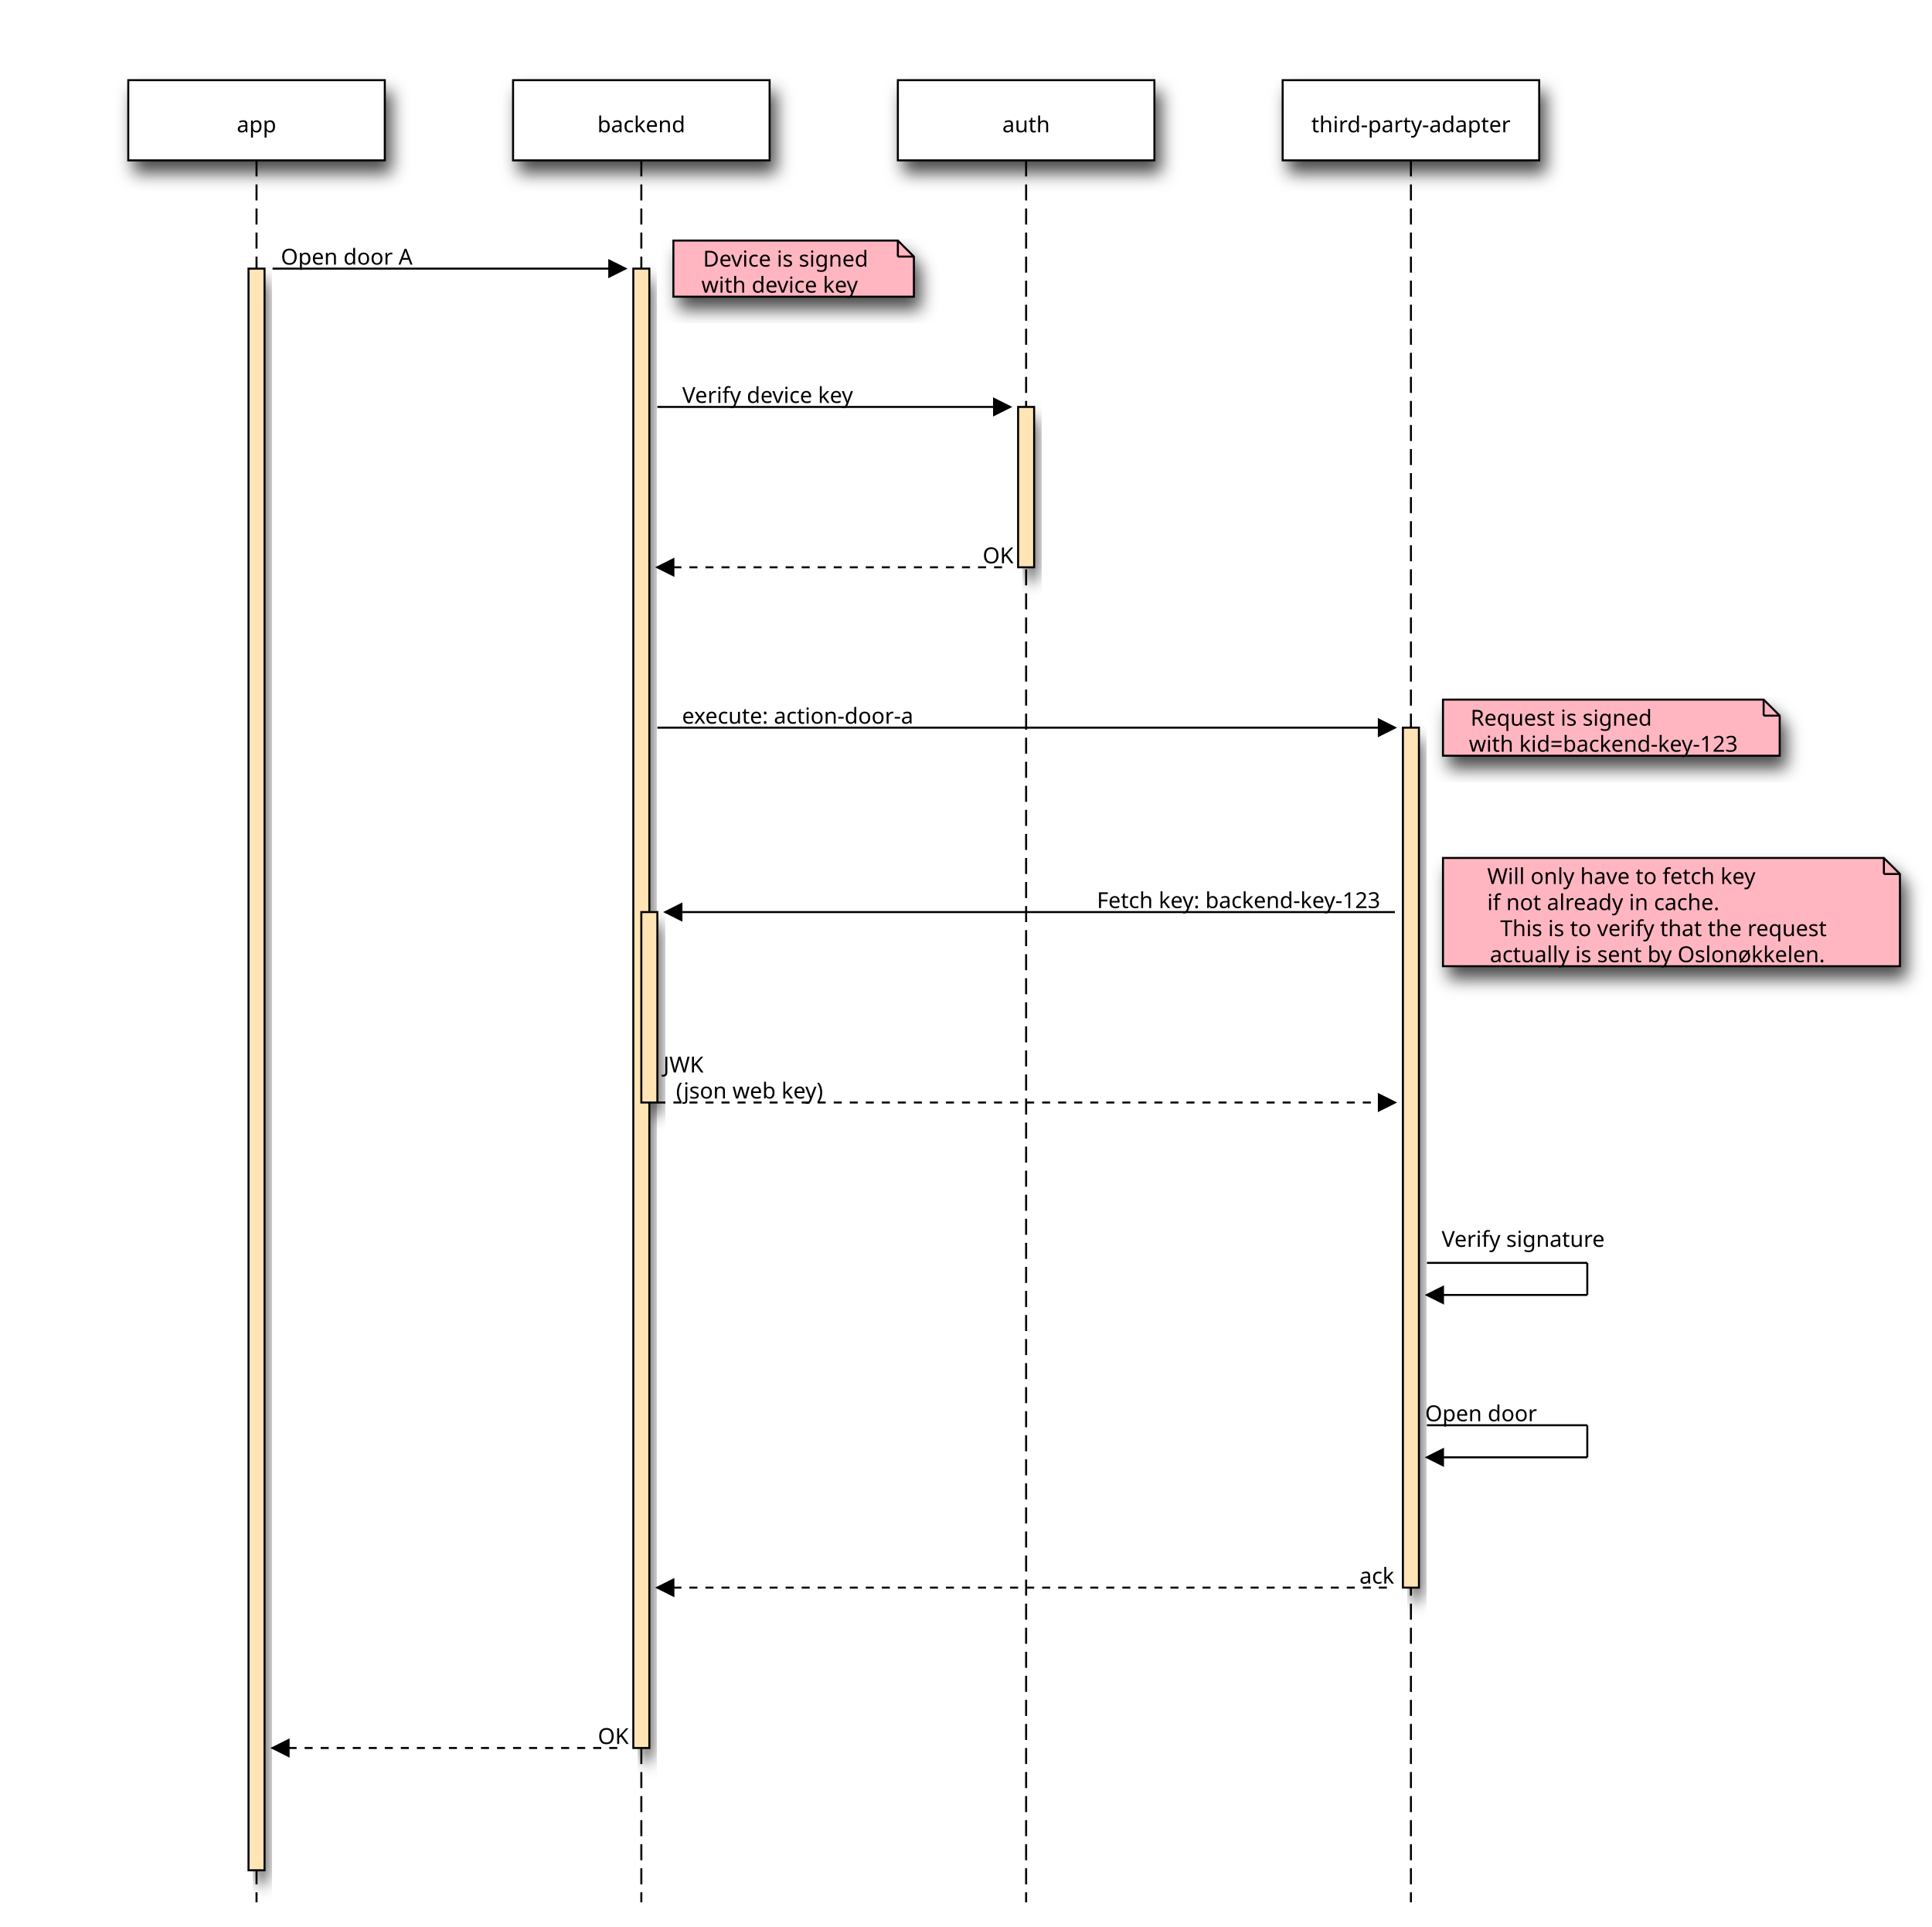
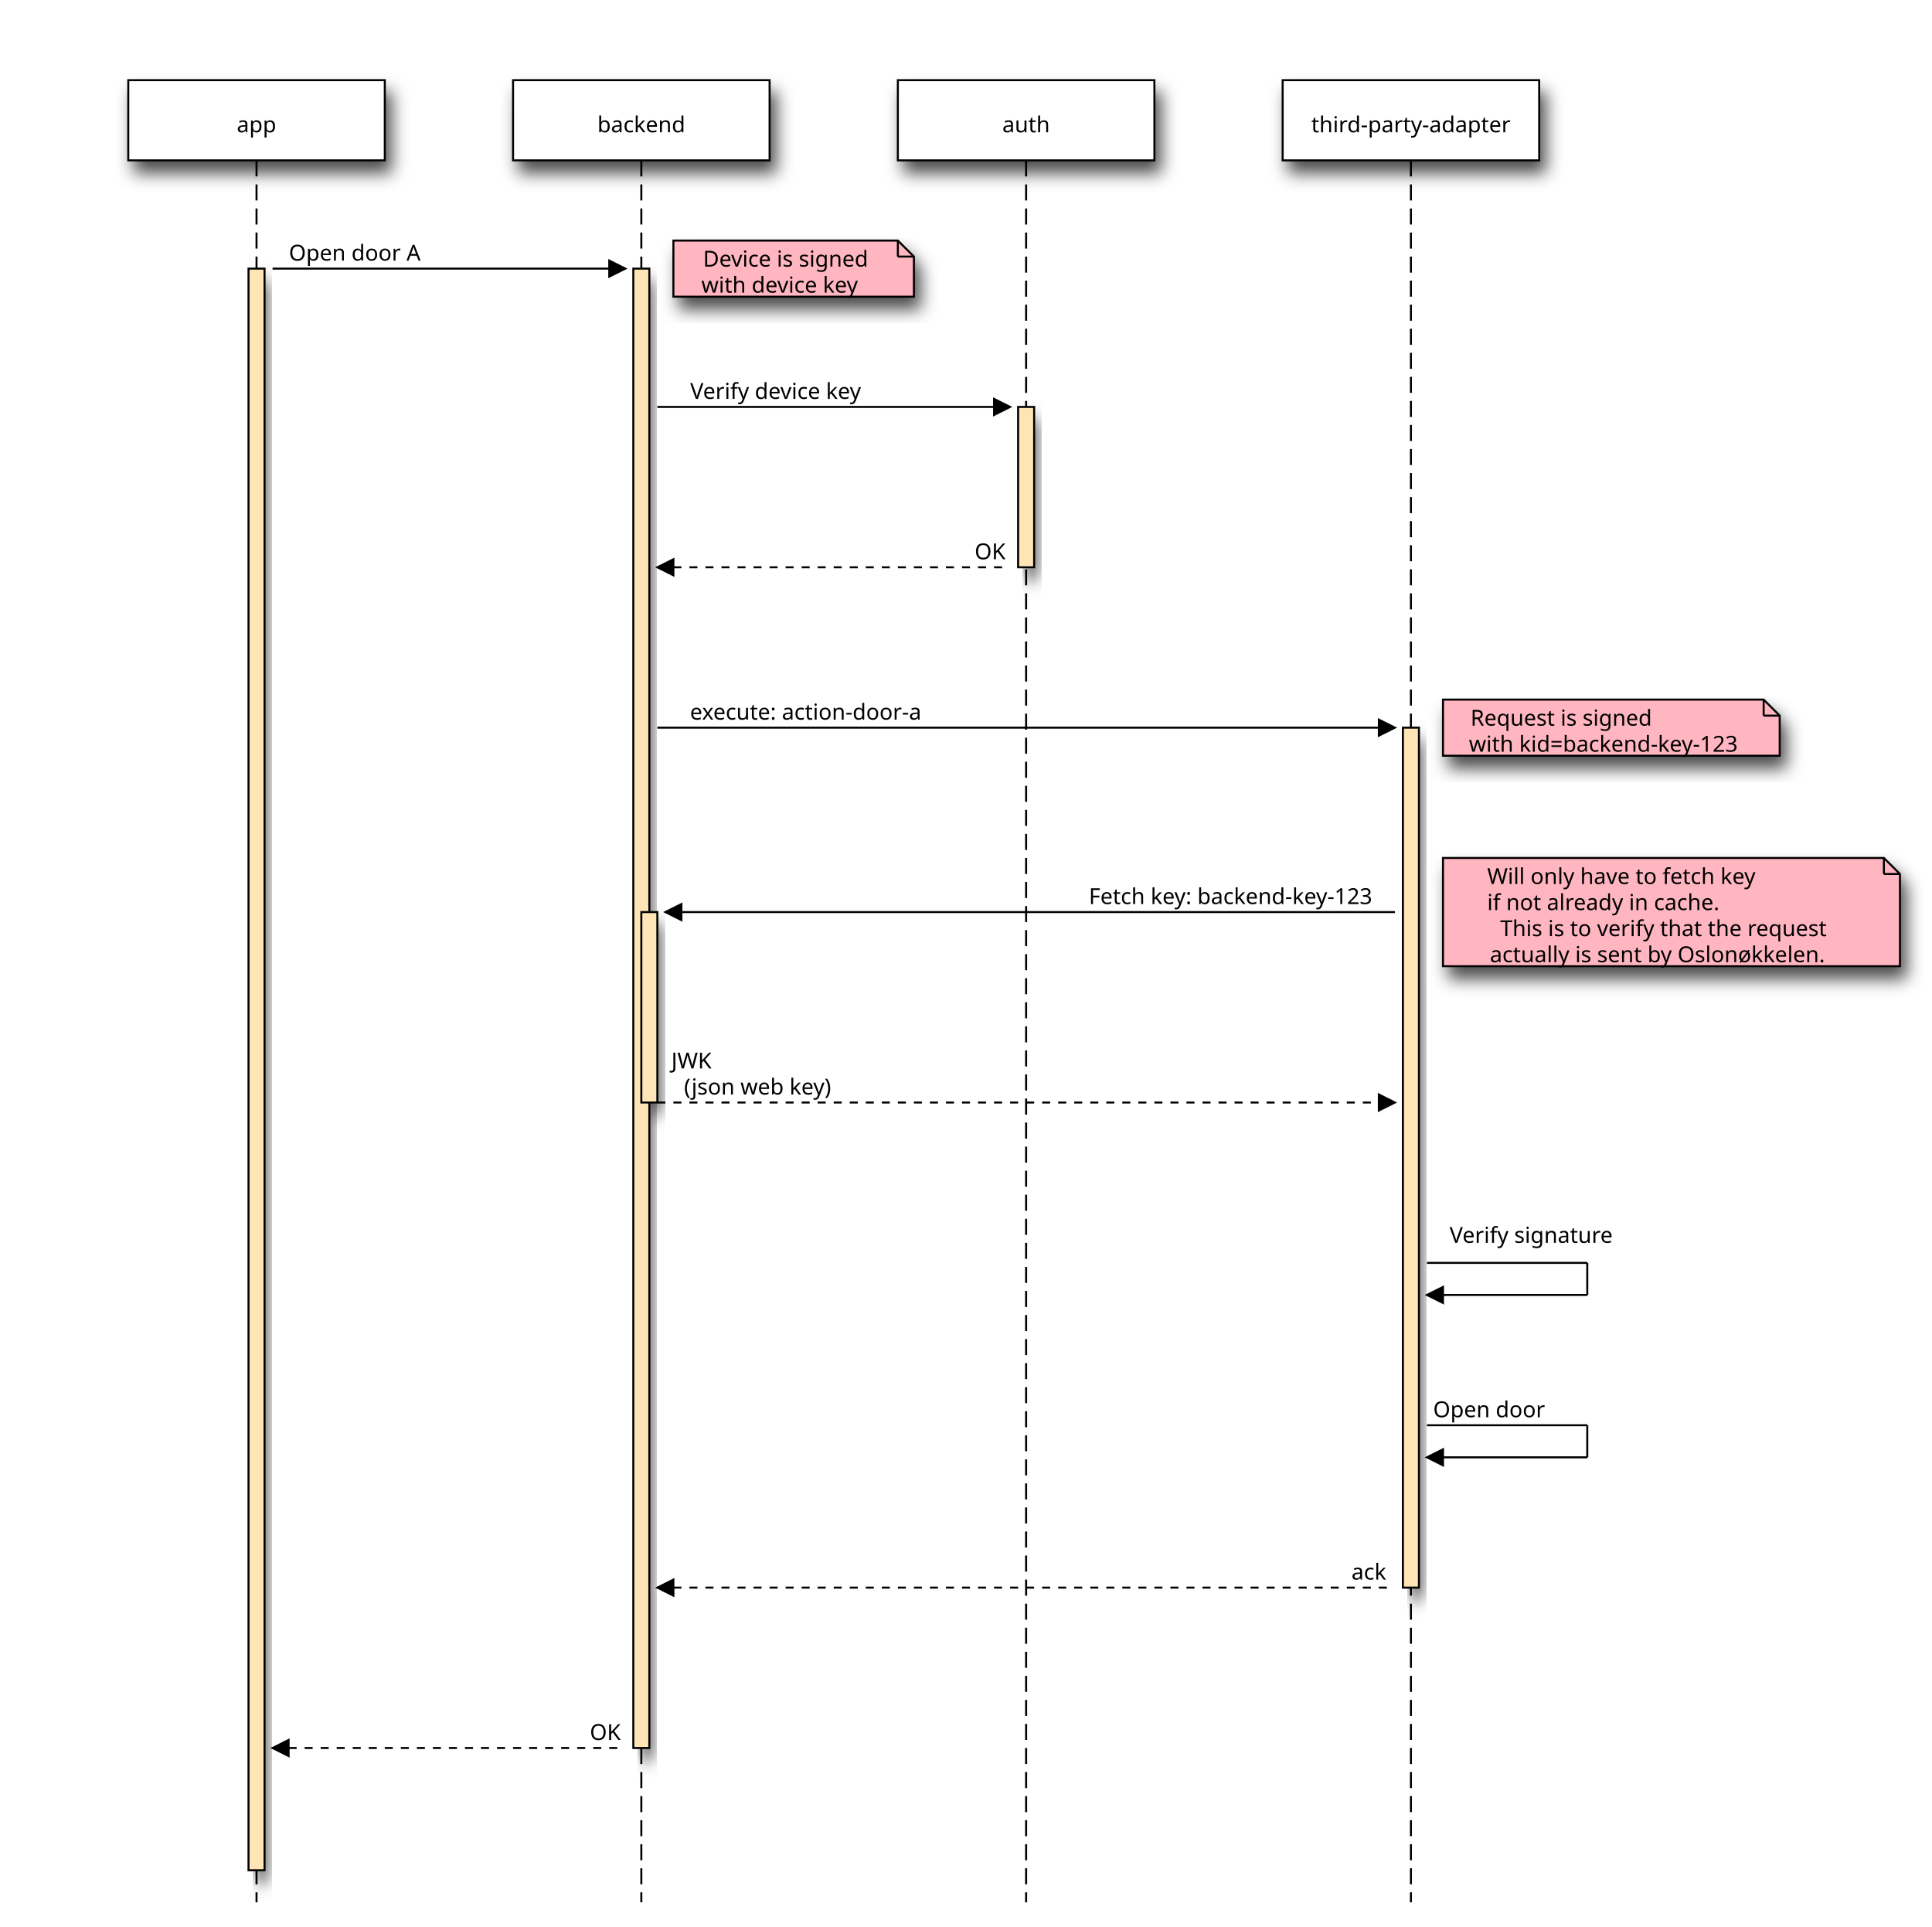
<svg xmlns="http://www.w3.org/2000/svg" preserveAspectRatio="xMidYMid meet" viewBox="0 0 964 961">
  <defs id="defs_block">
    <filter height="1.504" id="filter_blur" width="1.157" x="-0.079" y="-0.252">
      <feGaussianBlur id="feGaussianBlur3780" stdDeviation="4.2" />
    </filter>
  </defs>
  <rect fill="rgb(0,0,0)" height="799" style="filter:url(#filter_blur);opacity:0.7;fill-opacity:1" width="8" x="127" y="140" />
  <rect fill="rgb(0,0,0)" height="738" style="filter:url(#filter_blur);opacity:0.7;fill-opacity:1" width="8" x="319" y="140" />
  <rect fill="rgb(0,0,0)" height="95" style="filter:url(#filter_blur);opacity:0.7;fill-opacity:1" width="8" x="323" y="461" />
  <rect fill="rgb(0,0,0)" height="80" style="filter:url(#filter_blur);opacity:0.7;fill-opacity:1" width="8" x="511" y="209" />
  <rect fill="rgb(0,0,0)" height="429" style="filter:url(#filter_blur);opacity:0.7;fill-opacity:1" width="8" x="703" y="369" />
  <polygon fill="rgb(0,0,0)" points="339,126 451,126 459,134 459,154 339,154 339,126" stroke="rgb(0,0,0)" style="filter:url(#filter_blur);opacity:0.7;fill-opacity:1" />
  <polygon fill="rgb(0,0,0)" points="723,355 883,355 891,363 891,383 723,383 723,355" stroke="rgb(0,0,0)" style="filter:url(#filter_blur);opacity:0.7;fill-opacity:1" />
  <polygon fill="rgb(0,0,0)" points="723,434 943,434 951,442 951,488 723,488 723,434" stroke="rgb(0,0,0)" style="filter:url(#filter_blur);opacity:0.7;fill-opacity:1" />
  <rect fill="rgb(0,0,0)" height="40" stroke="rgb(0,0,0)" style="filter:url(#filter_blur);opacity:0.7;fill-opacity:1" width="128" x="67" y="46" />
  <rect fill="rgb(0,0,0)" height="40" stroke="rgb(0,0,0)" style="filter:url(#filter_blur);opacity:0.7;fill-opacity:1" width="128" x="259" y="46" />
  <rect fill="rgb(0,0,0)" height="40" stroke="rgb(0,0,0)" style="filter:url(#filter_blur);opacity:0.7;fill-opacity:1" width="128" x="451" y="46" />
  <rect fill="rgb(0,0,0)" height="40" stroke="rgb(0,0,0)" style="filter:url(#filter_blur);opacity:0.7;fill-opacity:1" width="128" x="643" y="46" />
  <path d="M 128 80 L 128 949" fill="none" stroke="rgb(0,0,0)" stroke-dasharray="8 4" />
  <rect fill="moccasin" height="799" stroke="rgb(0,0,0)" width="8" x="124" y="134" />
  <path d="M 320 80 L 320 949" fill="none" stroke="rgb(0,0,0)" stroke-dasharray="8 4" />
  <rect fill="moccasin" height="738" stroke="rgb(0,0,0)" width="8" x="316" y="134" />
  <rect fill="moccasin" height="95" stroke="rgb(0,0,0)" width="8" x="320" y="455" />
  <path d="M 512 80 L 512 949" fill="none" stroke="rgb(0,0,0)" stroke-dasharray="8 4" />
  <rect fill="moccasin" height="80" stroke="rgb(0,0,0)" width="8" x="508" y="203" />
  <path d="M 704 80 L 704 949" fill="none" stroke="rgb(0,0,0)" stroke-dasharray="8 4" />
  <rect fill="moccasin" height="429" stroke="rgb(0,0,0)" width="8" x="700" y="363" />
  <rect fill="rgb(255,255,255)" height="40" stroke="rgb(0,0,0)" width="128" x="64" y="40" />
  <text fill="rgb(0,0,0)" font-family="sans-serif" font-size="11" font-style="normal" font-weight="normal" text-anchor="middle" textLength="18" x="128.0" y="66">app</text>
  <rect fill="rgb(255,255,255)" height="40" stroke="rgb(0,0,0)" width="128" x="256" y="40" />
  <text fill="rgb(0,0,0)" font-family="sans-serif" font-size="11" font-style="normal" font-weight="normal" text-anchor="middle" textLength="42" x="320.0" y="66">backend</text>
  <rect fill="rgb(255,255,255)" height="40" stroke="rgb(0,0,0)" width="128" x="448" y="40" />
  <text fill="rgb(0,0,0)" font-family="sans-serif" font-size="11" font-style="normal" font-weight="normal" text-anchor="middle" textLength="24" x="512.0" y="66">auth</text>
  <rect fill="rgb(255,255,255)" height="40" stroke="rgb(0,0,0)" width="128" x="640" y="40" />
  <text fill="rgb(0,0,0)" font-family="sans-serif" font-size="11" font-style="normal" font-weight="normal" text-anchor="middle" textLength="114" x="704.0" y="66">third-party-adapter</text>
  <path d="M 136 134 L 312 134" fill="none" stroke="rgb(0,0,0)" />
  <polygon fill="rgb(0,0,0)" points="304,130 312,134 304,138" stroke="rgb(0,0,0)" />
  <polygon fill="rgb(255,182,193)" points="336,120 448,120 456,128 456,148 336,148 336,120" stroke="rgb(0,0,0)" />
  <path d="M 448 120 L 448 128" fill="none" stroke="rgb(0,0,0)" />
  <path d="M 448 128 L 456 128" fill="none" stroke="rgb(0,0,0)" />
  <text fill="rgb(0,0,0)" font-family="sans-serif" font-size="11" font-style="normal" font-weight="normal" text-anchor="middle" textLength="96" x="392.0" y="133">Device is signed</text>
  <text fill="rgb(0,0,0)" font-family="sans-serif" font-size="11" font-style="normal" font-weight="normal" text-anchor="middle" textLength="90" x="389.0" y="146">with device key</text>
  <path d="M 328 203 L 504 203" fill="none" stroke="rgb(0,0,0)" />
  <polygon fill="rgb(0,0,0)" points="496,199 504,203 496,207" stroke="rgb(0,0,0)" />
  <path d="M 328 283 L 504 283" fill="none" stroke="rgb(0,0,0)" stroke-dasharray="4" />
  <polygon fill="rgb(0,0,0)" points="336,279 328,283 336,287" stroke="rgb(0,0,0)" />
  <path d="M 328 363 L 696 363" fill="none" stroke="rgb(0,0,0)" />
  <polygon fill="rgb(0,0,0)" points="688,359 696,363 688,367" stroke="rgb(0,0,0)" />
  <polygon fill="rgb(255,182,193)" points="720,349 880,349 888,357 888,377 720,377 720,349" stroke="rgb(0,0,0)" />
  <path d="M 880 349 L 880 357" fill="none" stroke="rgb(0,0,0)" />
  <path d="M 880 357 L 888 357" fill="none" stroke="rgb(0,0,0)" />
  <text fill="rgb(0,0,0)" font-family="sans-serif" font-size="11" font-style="normal" font-weight="normal" text-anchor="middle" textLength="102" x="779.0" y="362">Request is signed</text>
  <text fill="rgb(0,0,0)" font-family="sans-serif" font-size="11" font-style="normal" font-weight="normal" text-anchor="middle" textLength="144" x="800.0" y="375">with kid=backend-key-123</text>
  <path d="M 332 455 L 696 455" fill="none" stroke="rgb(0,0,0)" />
  <polygon fill="rgb(0,0,0)" points="340,451 332,455 340,459" stroke="rgb(0,0,0)" />
  <polygon fill="rgb(255,182,193)" points="720,428 940,428 948,436 948,482 720,482 720,428" stroke="rgb(0,0,0)" />
  <path d="M 940 428 L 940 436" fill="none" stroke="rgb(0,0,0)" />
  <path d="M 940 436 L 948 436" fill="none" stroke="rgb(0,0,0)" />
  <text fill="rgb(0,0,0)" font-family="sans-serif" font-size="11" font-style="normal" font-weight="normal" text-anchor="middle" textLength="162" x="809.0" y="441">Will only have to fetch key</text>
  <text fill="rgb(0,0,0)" font-family="sans-serif" font-size="11" font-style="normal" font-weight="normal" text-anchor="middle" textLength="144" x="800.0" y="454">if not already in cache.</text>
  <text fill="rgb(0,0,0)" font-family="sans-serif" font-size="11" font-style="normal" font-weight="normal" text-anchor="middle" textLength="204" x="830.0" y="467">This is to verify that the request</text>
  <text fill="rgb(0,0,0)" font-family="sans-serif" font-size="11" font-style="normal" font-weight="normal" text-anchor="middle" textLength="198" x="827.0" y="480">actually is sent by Oslonøkkelen.</text>
  <path d="M 328 550 L 696 550" fill="none" stroke="rgb(0,0,0)" stroke-dasharray="4" />
  <polygon fill="rgb(0,0,0)" points="688,546 696,550 688,554" stroke="rgb(0,0,0)" />
  <path d="M 712 630 L 792 630" fill="none" stroke="rgb(0,0,0)" />
  <path d="M 792 630 L 792 646" fill="none" stroke="rgb(0,0,0)" />
  <path d="M 792 646 L 712 646" fill="none" stroke="rgb(0,0,0)" />
  <polygon fill="rgb(0,0,0)" points="720,642 712,646 720,650" stroke="rgb(0,0,0)" />
  <path d="M 712 711 L 792 711" fill="none" stroke="rgb(0,0,0)" />
  <path d="M 792 711 L 792 727" fill="none" stroke="rgb(0,0,0)" />
  <path d="M 792 727 L 712 727" fill="none" stroke="rgb(0,0,0)" />
  <polygon fill="rgb(0,0,0)" points="720,723 712,727 720,731" stroke="rgb(0,0,0)" />
  <path d="M 328 792 L 696 792" fill="none" stroke="rgb(0,0,0)" stroke-dasharray="4" />
  <polygon fill="rgb(0,0,0)" points="336,788 328,792 336,796" stroke="rgb(0,0,0)" />
  <path d="M 136 872 L 312 872" fill="none" stroke="rgb(0,0,0)" stroke-dasharray="4" />
  <polygon fill="rgb(0,0,0)" points="144,868 136,872 144,876" stroke="rgb(0,0,0)" />
-   <text fill="rgb(0,0,0)" font-family="sans-serif" font-size="11" font-style="normal" font-weight="normal" text-anchor="middle" textLength="66" x="173.0" y="132">Open door A</text>
-   <text fill="rgb(0,0,0)" font-family="sans-serif" font-size="11" font-style="normal" font-weight="normal" text-anchor="middle" textLength="102" x="383.0" y="201">Verify device key</text>
-   <text fill="rgb(0,0,0)" font-family="sans-serif" font-size="11" font-style="normal" font-weight="normal" text-anchor="middle" textLength="12" x="498.0" y="281">OK</text>
-   <text fill="rgb(0,0,0)" font-family="sans-serif" font-size="11" font-style="normal" font-weight="normal" text-anchor="middle" textLength="132" x="398.0" y="361">execute: action-door-a</text>
-   <text fill="rgb(0,0,0)" font-family="sans-serif" font-size="11" font-style="normal" font-weight="normal" text-anchor="middle" textLength="156" x="618.0" y="453">Fetch key: backend-key-123</text>
-   <text fill="rgb(0,0,0)" font-family="sans-serif" font-size="11" font-style="normal" font-weight="normal" text-anchor="middle" textLength="18" x="341.0" y="535">JWK</text>
-   <text fill="rgb(0,0,0)" font-family="sans-serif" font-size="11" font-style="normal" font-weight="normal" text-anchor="middle" textLength="84" x="374.0" y="548">(json web key)</text>
-   <text fill="rgb(0,0,0)" font-family="sans-serif" font-size="11" font-style="normal" font-weight="normal" text-anchor="middle" textLength="96" x="760.0" y="622">Verify signature</text>
-   <text fill="rgb(0,0,0)" font-family="sans-serif" font-size="11" font-style="normal" font-weight="normal" text-anchor="middle" textLength="54" x="739.0" y="709">Open door</text>
-   <text fill="rgb(0,0,0)" font-family="sans-serif" font-size="11" font-style="normal" font-weight="normal" text-anchor="middle" textLength="18" x="687.0" y="790">ack</text>
-   <text fill="rgb(0,0,0)" font-family="sans-serif" font-size="11" font-style="normal" font-weight="normal" text-anchor="middle" textLength="12" x="306.0" y="870">OK</text>
+   <text fill="rgb(0,0,0)" font-family="sans-serif" font-size="11" font-style="normal" font-weight="normal" text-anchor="middle" textLength="66" x="177.0" y="130">Open door A</text>
+   <text fill="rgb(0,0,0)" font-family="sans-serif" font-size="11" font-style="normal" font-weight="normal" text-anchor="middle" textLength="102" x="387.0" y="199">Verify device key</text>
+   <text fill="rgb(0,0,0)" font-family="sans-serif" font-size="11" font-style="normal" font-weight="normal" text-anchor="middle" textLength="12" x="494.0" y="279">OK</text>
+   <text fill="rgb(0,0,0)" font-family="sans-serif" font-size="11" font-style="normal" font-weight="normal" text-anchor="middle" textLength="132" x="402.0" y="359">execute: action-door-a</text>
+   <text fill="rgb(0,0,0)" font-family="sans-serif" font-size="11" font-style="normal" font-weight="normal" text-anchor="middle" textLength="156" x="614.0" y="451">Fetch key: backend-key-123</text>
+   <text fill="rgb(0,0,0)" font-family="sans-serif" font-size="11" font-style="normal" font-weight="normal" text-anchor="middle" textLength="18" x="345.0" y="533">JWK</text>
+   <text fill="rgb(0,0,0)" font-family="sans-serif" font-size="11" font-style="normal" font-weight="normal" text-anchor="middle" textLength="84" x="378.0" y="546">(json web key)</text>
+   <text fill="rgb(0,0,0)" font-family="sans-serif" font-size="11" font-style="normal" font-weight="normal" text-anchor="middle" textLength="96" x="764.0" y="620">Verify signature</text>
+   <text fill="rgb(0,0,0)" font-family="sans-serif" font-size="11" font-style="normal" font-weight="normal" text-anchor="middle" textLength="54" x="743.0" y="707">Open door</text>
+   <text fill="rgb(0,0,0)" font-family="sans-serif" font-size="11" font-style="normal" font-weight="normal" text-anchor="middle" textLength="18" x="683.0" y="788">ack</text>
+   <text fill="rgb(0,0,0)" font-family="sans-serif" font-size="11" font-style="normal" font-weight="normal" text-anchor="middle" textLength="12" x="302.0" y="868">OK</text>
</svg>
